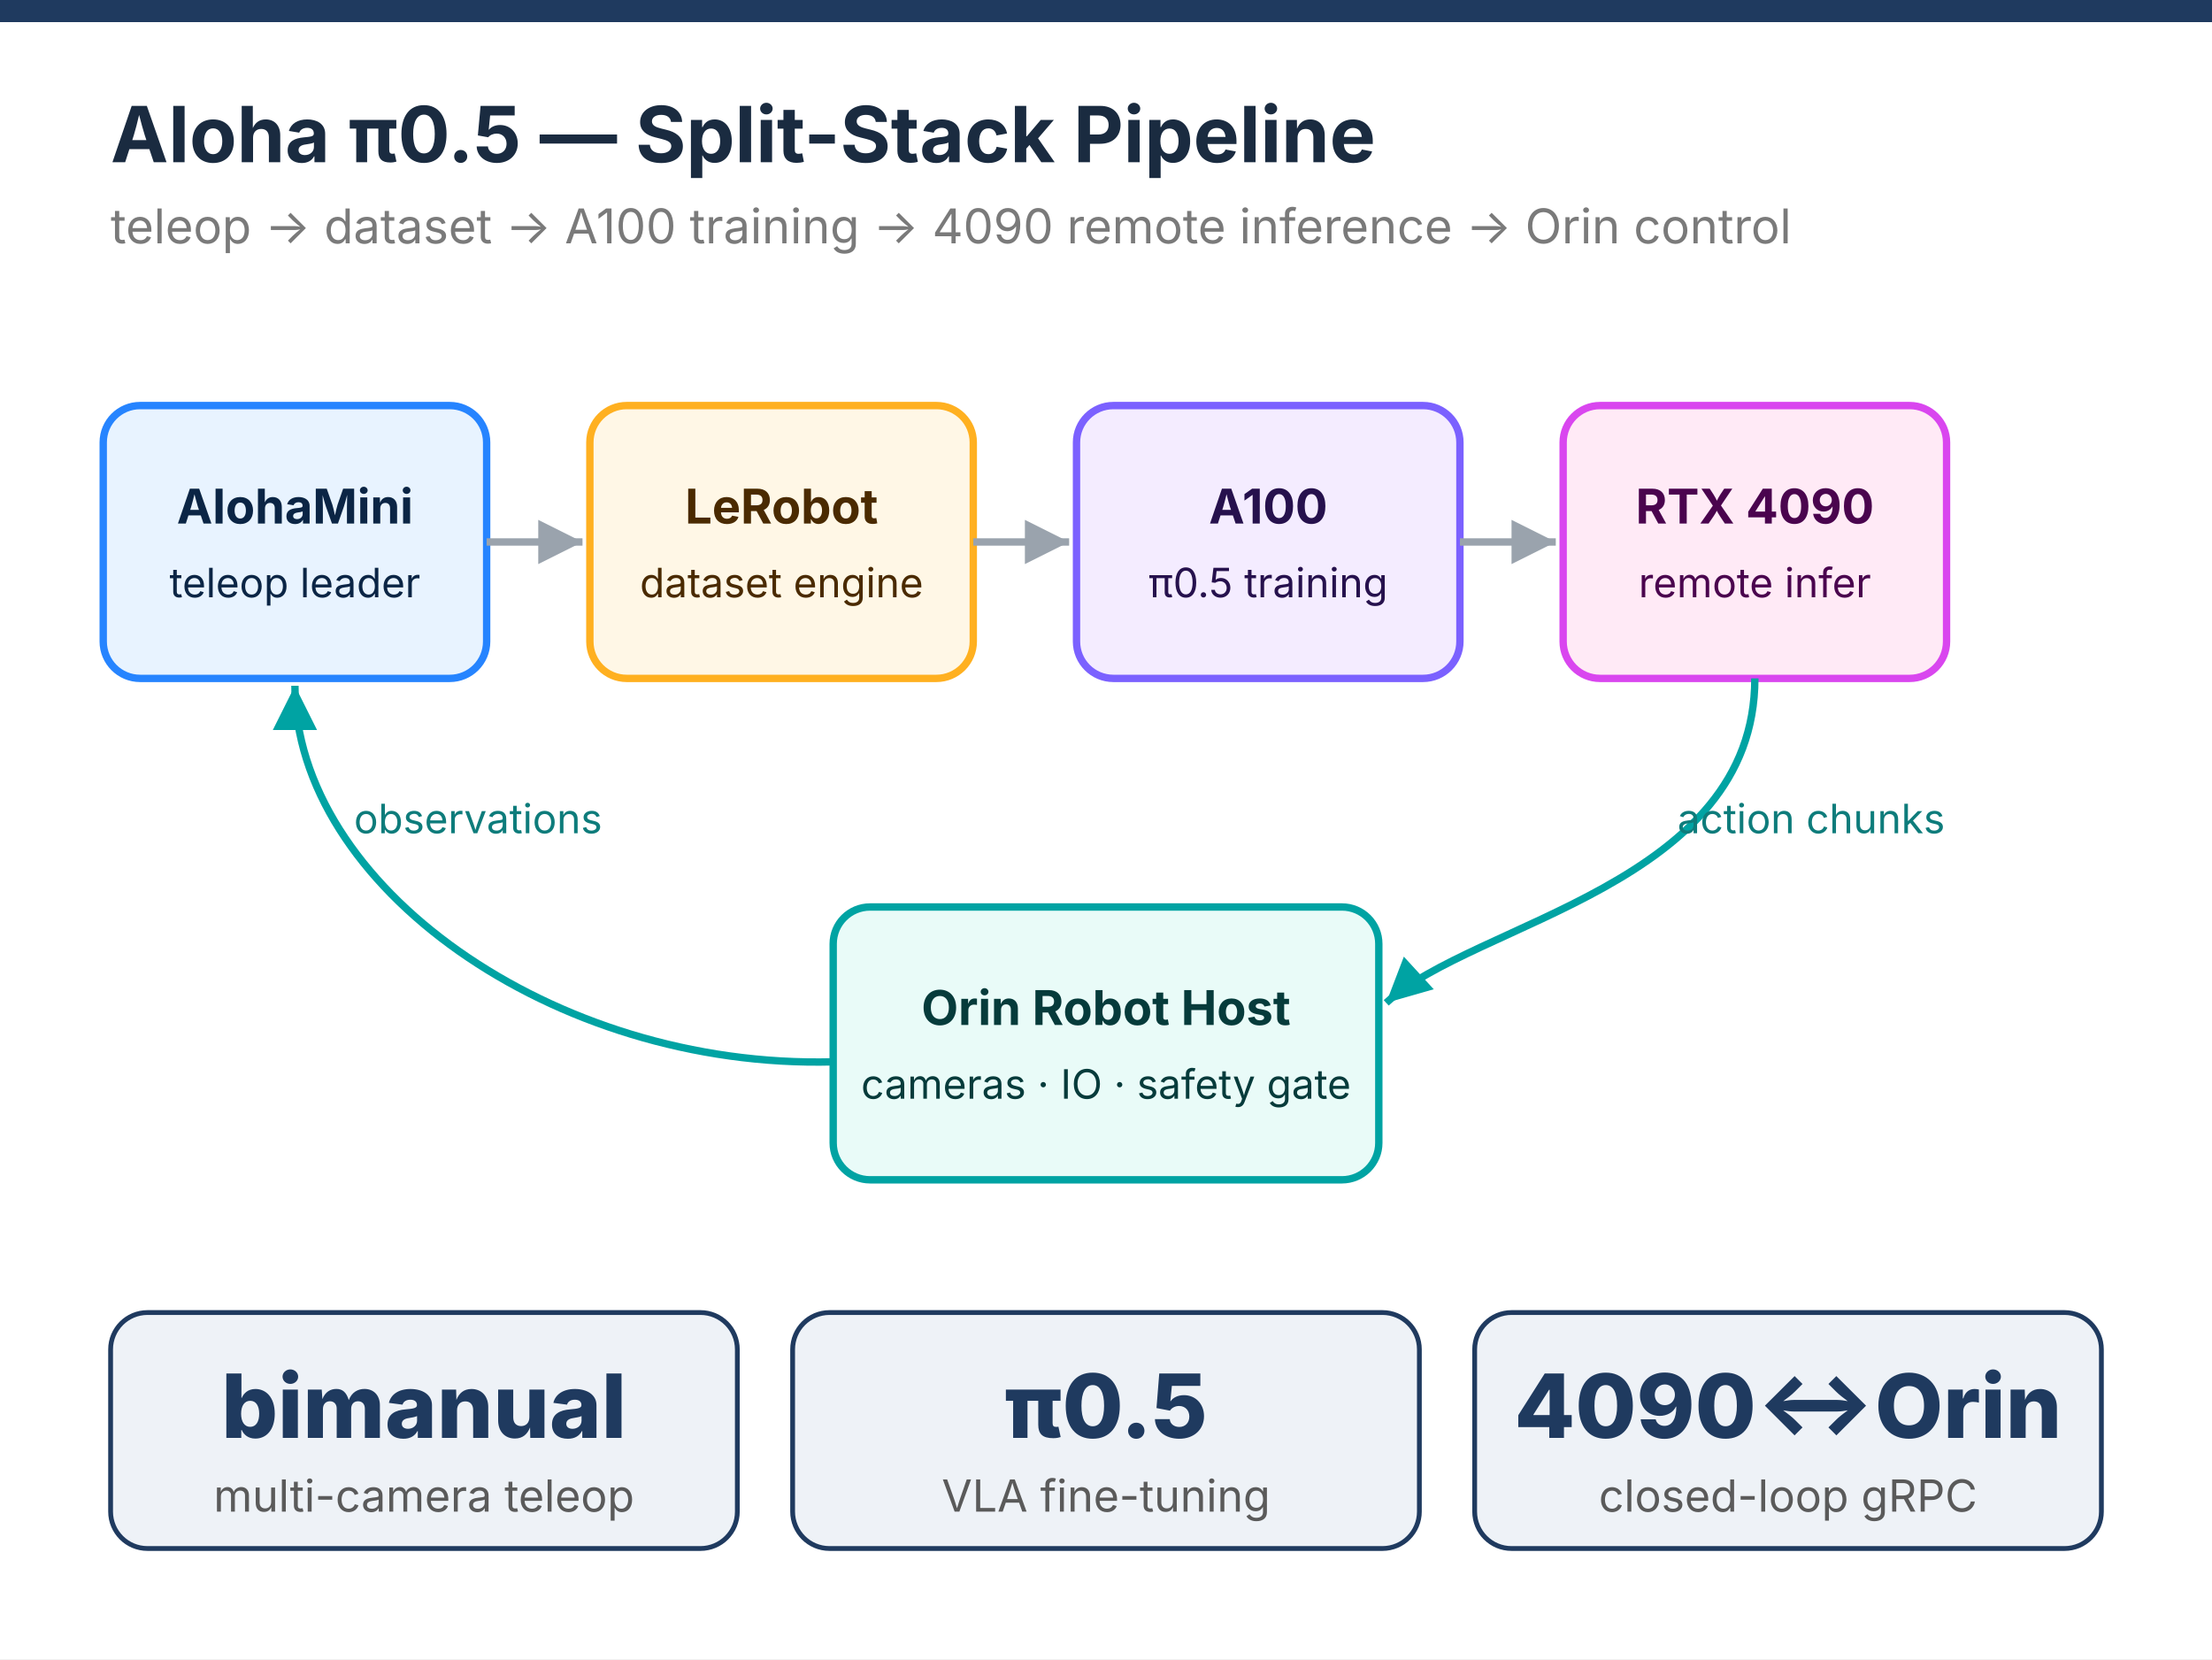
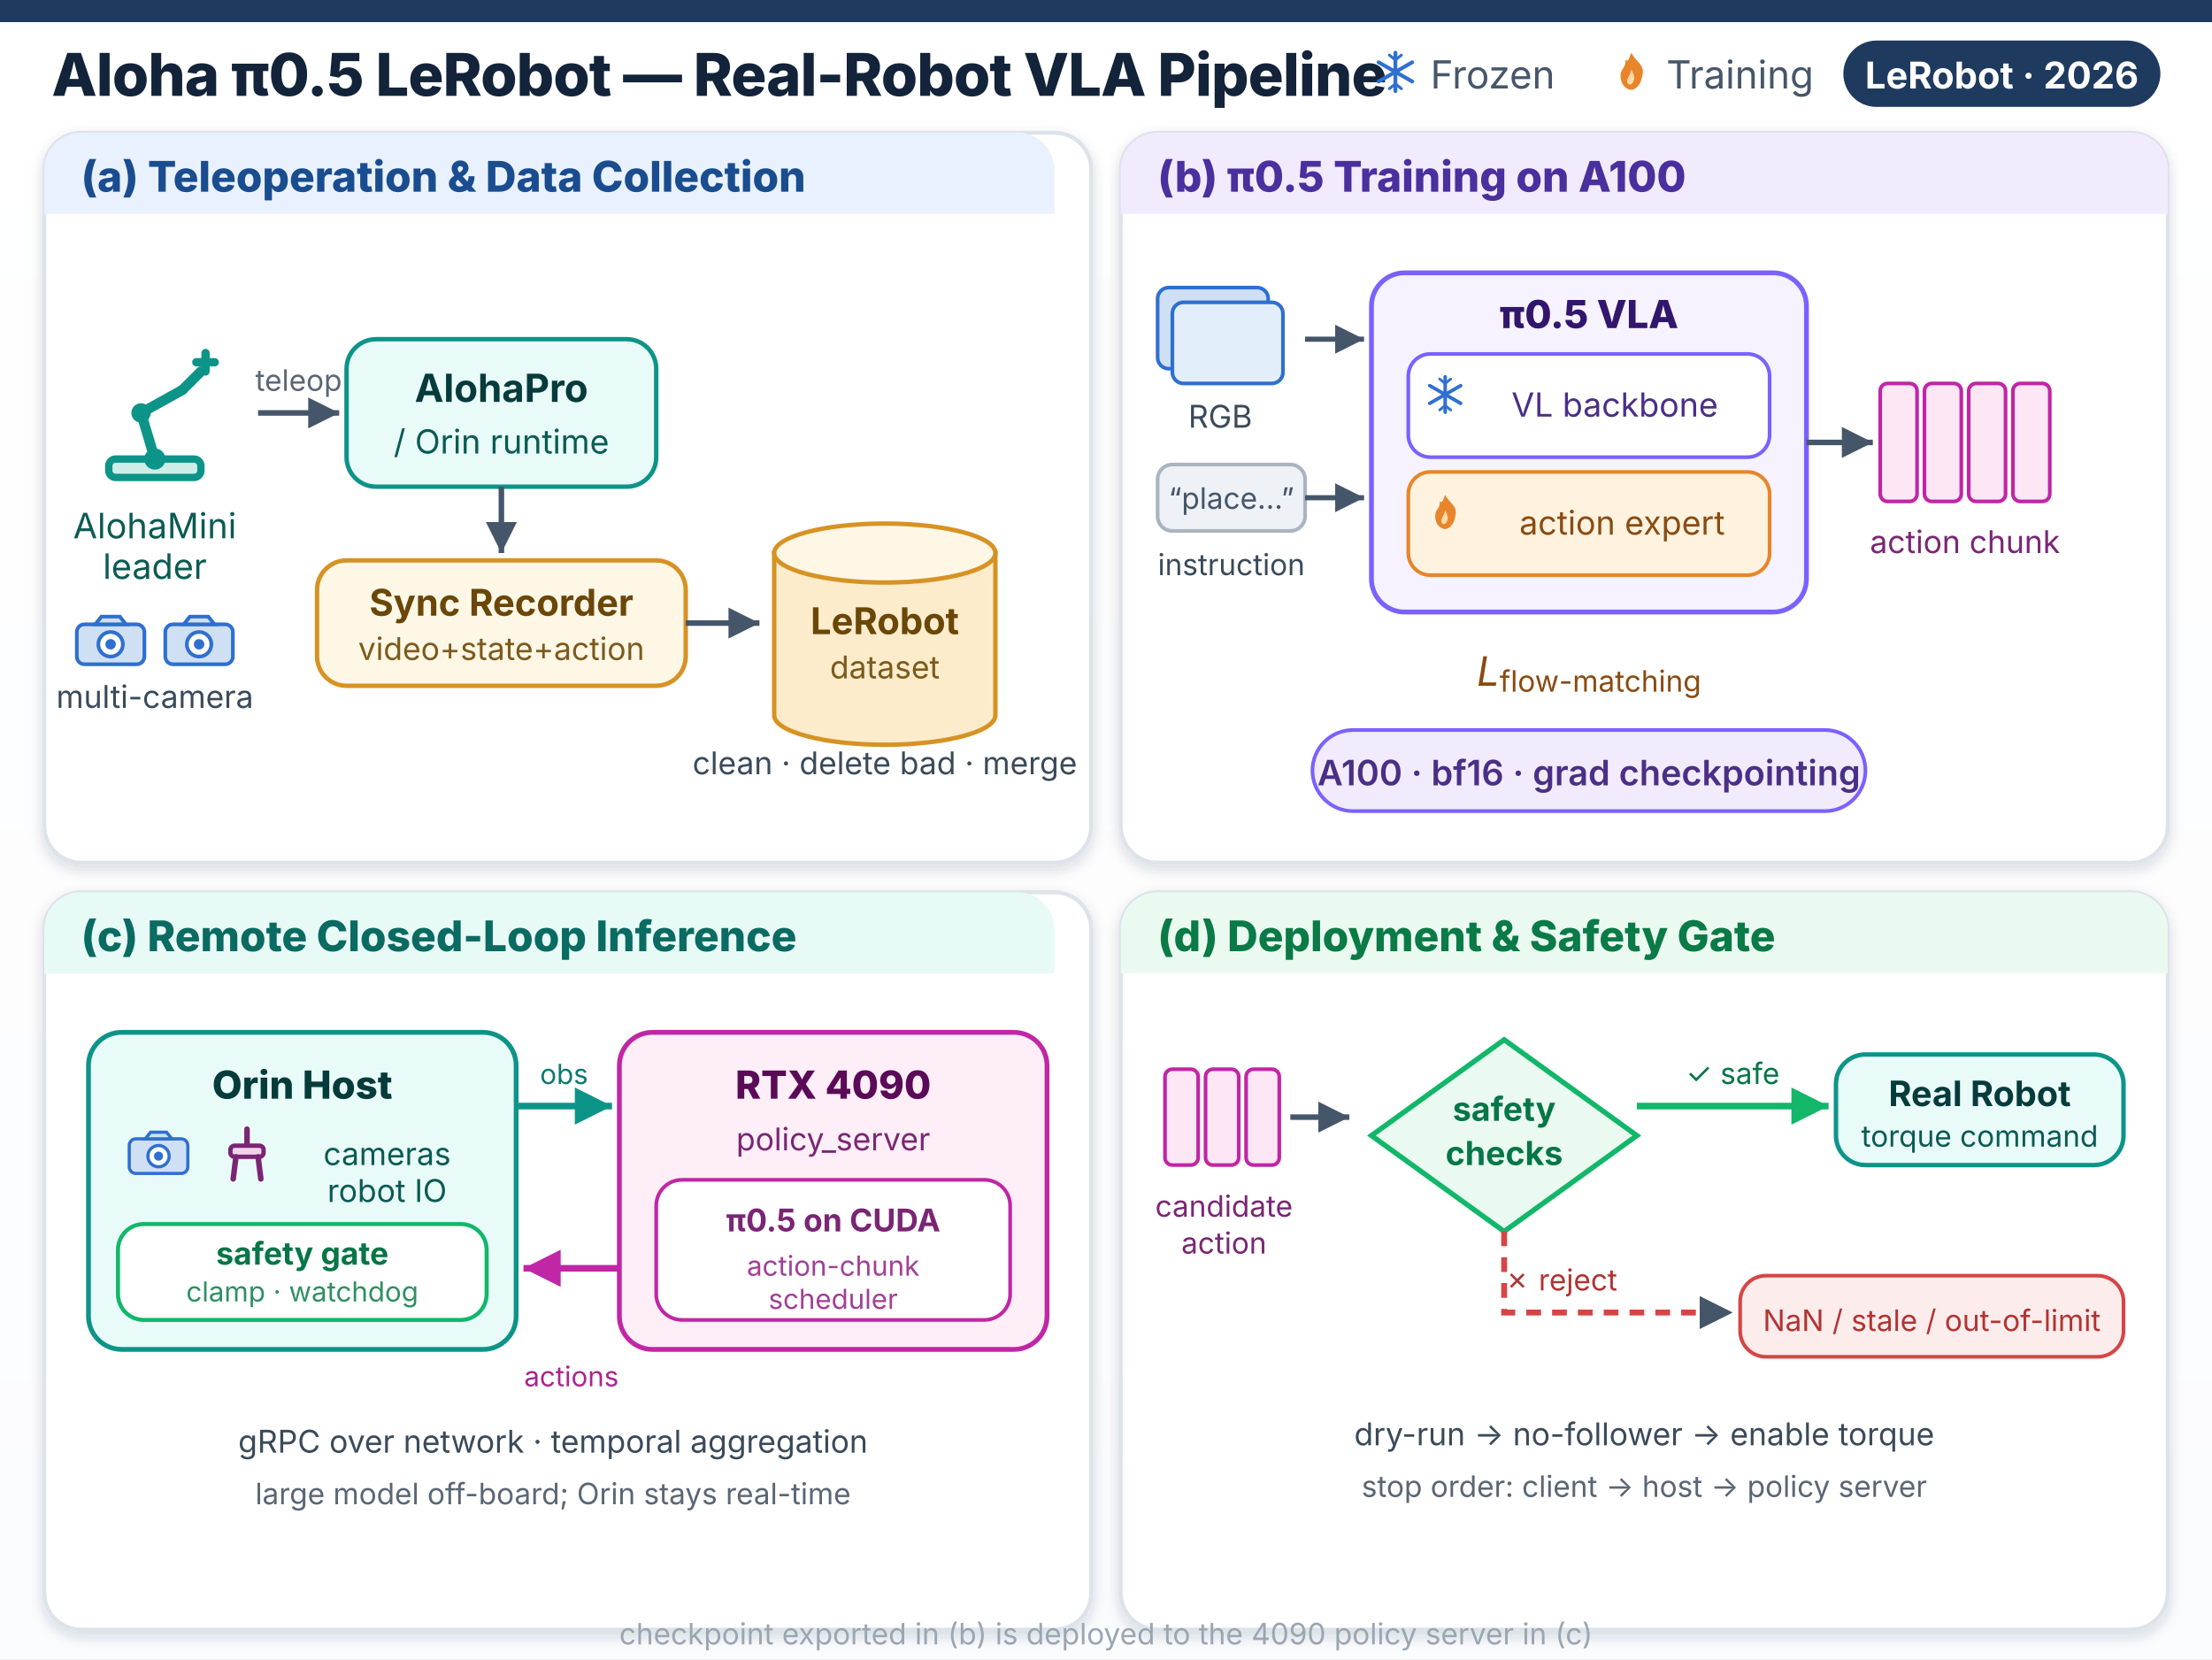
<svg xmlns="http://www.w3.org/2000/svg" viewBox="0 0 600 450" font-family="'Inter','Helvetica Neue',Arial,sans-serif">
-   <rect width="600" height="450" fill="#ffffff" />
+   <defs>
+     <linearGradient id="pg" x1="0" y1="0" x2="0" y2="1">
+       <stop offset="0" stop-color="#ffffff" />
+       <stop offset="1" stop-color="#fbfcfe" />
+     </linearGradient>
+     <filter id="ds" x="-40%" y="-40%" width="180%" height="180%">
+       <feDropShadow dx="0" dy="1.4" stdDeviation="1.8" flood-color="#1a2b40" flood-opacity="0.16" />
+     </filter>
+     <marker id="m" markerWidth="8" markerHeight="8" refX="5.6" refY="2.8" orient="auto">
+       <path d="M0,0 L5.6,2.8 L0,5.6 Z" fill="#46566a" />
+     </marker>
+     <marker id="mt" markerWidth="8" markerHeight="8" refX="5.6" refY="2.8" orient="auto">
+       <path d="M0,0 L5.6,2.8 L0,5.6 Z" fill="#0d9488" />
+     </marker>
+     <marker id="mp" markerWidth="8" markerHeight="8" refX="5.6" refY="2.8" orient="auto">
+       <path d="M0,0 L5.6,2.8 L0,5.6 Z" fill="#c026a6" />
+     </marker>
+     <marker id="mg" markerWidth="8" markerHeight="8" refX="5.6" refY="2.8" orient="auto">
+       <path d="M0,0 L5.6,2.8 L0,5.6 Z" fill="#12b76a" />
+     </marker>
+     <symbol id="frost" viewBox="0 0 20 20">
+       <g stroke="#2f6fd0" stroke-width="1.6" stroke-linecap="round">
+         <line x1="10" y1="2" x2="10" y2="18" />
+         <line x1="3" y1="6" x2="17" y2="14" />
+         <line x1="17" y1="6" x2="3" y2="14" />
+         <g stroke-width="1.2">
+           <line x1="10" y1="5" x2="7.5" y2="3" />
+           <line x1="10" y1="5" x2="12.5" y2="3" />
+           <line x1="10" y1="15" x2="7.5" y2="17" />
+           <line x1="10" y1="15" x2="12.5" y2="17" />
+         </g>
+       </g>
+     </symbol>
+     <symbol id="fire" viewBox="0 0 20 20">
+       <path d="M10 2 C12 6 16 7 14.5 12 C14 15.5 11.5 17.5 10 17.5 C8.5 17.5 5.5 16 5.5 11.5 C5.5 8.5 8 8 7.5 5 C9 6 9 4 10 2 Z" fill="#e8852a" />
+       <path d="M10 9 C11 11 11.5 12 11 13.5 C10.6 15 9.6 15.5 9 15.2 C8.2 14.8 8 13.8 8.6 12.5 C9 11.5 9.6 11 10 9 Z" fill="#ffd9a8" />
+     </symbol>
+     <symbol id="cam" viewBox="0 0 24 18">
+       <rect x="1" y="4" width="22" height="13" rx="2.5" fill="#cfe0f5" stroke="#2f6fd0" stroke-width="1.2" />
+       <path d="M7 4 L9 1.5 H15 L17 4 Z" fill="#cfe0f5" stroke="#2f6fd0" stroke-width="1.2" />
+       <circle cx="12" cy="10.5" r="4" fill="#ffffff" stroke="#2f6fd0" stroke-width="1.2" />
+       <circle cx="12" cy="10.5" r="1.7" fill="#2f6fd0" />
+     </symbol>
+     <symbol id="arm" viewBox="0 0 32 32">
+       <g stroke="#0d9488" stroke-width="2.2" fill="none" stroke-linecap="round" stroke-linejoin="round">
+         <rect x="6" y="26" width="20" height="4" rx="1.5" fill="#cdeee8" stroke-width="1.6" />
+         <path d="M16 26 L13 16 L22 11" />
+         <path d="M22 11 L26 7" />
+       </g>
+       <circle cx="16" cy="26" r="2.3" fill="#0d9488" />
+       <circle cx="13" cy="16" r="2.1" fill="#0d9488" />
+       <path d="M25 5 l4 0 m-2 -2 l0 4" stroke="#0d9488" stroke-width="1.8" stroke-linecap="round" />
+     </symbol>
+     <symbol id="grip" viewBox="0 0 24 24">
+       <g stroke="#7a2674" stroke-width="2" fill="none" stroke-linecap="round">
+         <line x1="12" y1="3" x2="12" y2="9" />
+         <rect x="6" y="9" width="12" height="4" rx="1.5" fill="#f3d4ea" stroke-width="1.6" />
+         <path d="M8 13 L7 21" />
+         <path d="M16 13 L17 21" />
+       </g>
+     </symbol>
+   </defs>
+   <rect width="600" height="450" fill="url(#pg)" />
  <rect x="0" y="0" width="600" height="6" fill="#1f3a5f" />
-   <text x="30" y="44" fill="#1a2b40" font-size="21" font-weight="700">Aloha π0.5 — Split-Stack Pipeline</text>
-   <text x="30" y="66" fill="#7a7a7a" font-size="13">teleop → dataset → A100 training → 4090 remote inference → Orin control</text>
-   <g font-size="13" text-anchor="middle">
-     <rect x="28" y="110" width="104" height="74" rx="10" fill="#e8f3ff" stroke="#2684ff" stroke-width="2" />
-     <text x="80" y="142" fill="#0b2545" font-weight="700">AlohaMini</text>
-     <text x="80" y="162" fill="#0b2545" font-size="11">teleop leader</text>
-     <rect x="160" y="110" width="104" height="74" rx="10" fill="#fff7e6" stroke="#ffb020" stroke-width="2" />
-     <text x="212" y="142" fill="#4a2a00" font-weight="700">LeRobot</text>
-     <text x="212" y="162" fill="#4a2a00" font-size="11">dataset engine</text>
-     <rect x="292" y="110" width="104" height="74" rx="10" fill="#f4ecff" stroke="#7b61ff" stroke-width="2" />
-     <text x="344" y="142" fill="#26114d" font-weight="700">A100</text>
-     <text x="344" y="162" fill="#26114d" font-size="11">π0.5 training</text>
-     <rect x="424" y="110" width="104" height="74" rx="10" fill="#ffeaf6" stroke="#d946ef" stroke-width="2" />
-     <text x="476" y="142" fill="#4a044e" font-weight="700">RTX 4090</text>
-     <text x="476" y="162" fill="#4a044e" font-size="11">remote infer</text>
+   <text x="14" y="26" fill="#12233a" font-size="16" font-weight="800" letter-spacing="-0.2">Aloha π0.5 LeRobot — Real-Robot VLA Pipeline</text>
+   <g>
+     <use href="#frost" x="372" y="13" width="13" height="13" />
+     <text x="388" y="24" fill="#46566a" font-size="10.5">Frozen</text>
+     <use href="#fire" x="436" y="13" width="13" height="13" />
+     <text x="452" y="24" fill="#46566a" font-size="10.5">Training</text>
  </g>
-   <g stroke="#9aa3ad" stroke-width="2" marker-end="url(#ah)">
-     <line x1="132" y1="147" x2="158" y2="147" />
-     <line x1="264" y1="147" x2="290" y2="147" />
-     <line x1="396" y1="147" x2="422" y2="147" />
+   <rect x="500" y="11" width="86" height="18" rx="9" fill="#1f3a5f" />
+   <text x="543" y="24" fill="#ffffff" font-size="10" font-weight="700" text-anchor="middle">LeRobot · 2026</text>
+   <g filter="url(#ds)">
+     <rect x="12" y="36" width="284" height="198" rx="10" fill="#ffffff" stroke="#dde3ea" stroke-width="1.1" />
  </g>
-   <defs>
-     <marker id="ah" markerWidth="8" markerHeight="8" refX="6" refY="3" orient="auto">
-       <path d="M0,0 L6,3 L0,6 Z" fill="#9aa3ad" />
-     </marker>
-     <marker id="ah2" markerWidth="9" markerHeight="9" refX="6" refY="3" orient="auto">
-       <path d="M0,0 L6,3 L0,6 Z" fill="#00a3a3" />
-     </marker>
-   </defs>
-   <rect x="226" y="246" width="148" height="74" rx="10" fill="#e9fbf8" stroke="#00a3a3" stroke-width="2" />
-   <text x="300" y="278" fill="#063b3b" font-size="13" font-weight="700" text-anchor="middle">Orin Robot Host</text>
-   <text x="300" y="298" fill="#063b3b" font-size="11" text-anchor="middle">cameras · IO · safety gate</text>
-   <g stroke="#00a3a3" stroke-width="2" marker-end="url(#ah2)">
-     <path d="M476,184 C476,240 400,250 376,272" fill="none" />
-     <path d="M226,288 C150,290 80,240 80,186" fill="none" />
+   <path d="M12 46 a10 10 0 0 1 10 -10 H276 a10 10 0 0 1 10 10 V58 H12 Z" fill="#e8f1fd" />
+   <text x="22" y="52" fill="#1a4d8f" font-size="11.5" font-weight="800">(a) Teleoperation &amp; Data Collection</text>
+   <use href="#arm" x="22" y="92" width="40" height="40" />
+   <text x="42" y="146" fill="#0a5b53" font-size="9.5" text-anchor="middle">AlohaMini</text>
+   <text x="42" y="157" fill="#0a5b53" font-size="9.5" text-anchor="middle">leader</text>
+   <use href="#cam" x="20" y="166" width="20" height="15" />
+   <use href="#cam" x="44" y="166" width="20" height="15" />
+   <text x="42" y="192" fill="#3a4a5a" font-size="8.5" text-anchor="middle">multi-camera</text>
+   <line x1="70" y1="112" x2="92" y2="112" stroke="#46566a" stroke-width="1.5" marker-end="url(#m)" />
+   <text x="81" y="106" fill="#5a6675" font-size="8" text-anchor="middle">teleop</text>
+   <rect x="94" y="92" width="84" height="40" rx="8" fill="#e9fbf8" stroke="#0d9488" stroke-width="1.2" />
+   <text x="136" y="109" fill="#063b3b" font-size="10.5" font-weight="700" text-anchor="middle">AlohaPro</text>
+   <text x="136" y="123" fill="#0a5b53" font-size="9" text-anchor="middle">/ Orin runtime</text>
+   <line x1="136" y1="132" x2="136" y2="150" stroke="#46566a" stroke-width="1.5" marker-end="url(#m)" />
+   <rect x="86" y="152" width="100" height="34" rx="8" fill="#fff7e6" stroke="#d79224" stroke-width="1.2" />
+   <text x="136" y="167" fill="#6a4708" font-size="10" font-weight="700" text-anchor="middle">Sync Recorder</text>
+   <text x="136" y="179" fill="#7c5a1c" font-size="8.5" text-anchor="middle">video+state+action</text>
+   <line x1="186" y1="169" x2="206" y2="169" stroke="#46566a" stroke-width="1.5" marker-end="url(#m)" />
+   <g>
+     <path d="M210 150 h60 v44 a30 8 0 0 1 -60 0 Z" fill="#fdeccb" stroke="#d79224" stroke-width="1.2" />
+     <ellipse cx="240" cy="150" rx="30" ry="8" fill="#fff7e6" stroke="#d79224" stroke-width="1.2" />
+     <text x="240" y="172" fill="#6a4708" font-size="10" font-weight="700" text-anchor="middle">LeRobot</text>
+     <text x="240" y="184" fill="#7c5a1c" font-size="8.5" text-anchor="middle">dataset</text>
  </g>
-   <text x="455" y="226" fill="#0e7c7b" font-size="11">action chunks</text>
-   <text x="96" y="226" fill="#0e7c7b" font-size="11" text-anchor="start">observations</text>
+   <text x="240" y="210" fill="#3a4a5a" font-size="8.5" text-anchor="middle">clean · delete bad · merge</text>
+   <g filter="url(#ds)">
+     <rect x="304" y="36" width="284" height="198" rx="10" fill="#ffffff" stroke="#dde3ea" stroke-width="1.1" />
+   </g>
+   <path d="M304 46 a10 10 0 0 1 10 -10 H578 a10 10 0 0 1 10 10 V58 H304 Z" fill="#f1ebfd" />
+   <text x="314" y="52" fill="#4a2f9e" font-size="11.5" font-weight="800">(b) π0.5 Training on A100</text>
  <g>
-     <rect x="30" y="356" width="170" height="64" rx="10" fill="#eef2f7" stroke="#1f3a5f" stroke-width="1.3" />
-     <rect x="215" y="356" width="170" height="64" rx="10" fill="#eef2f7" stroke="#1f3a5f" stroke-width="1.3" />
-     <rect x="400" y="356" width="170" height="64" rx="10" fill="#eef2f7" stroke="#1f3a5f" stroke-width="1.3" />
+     <rect x="314" y="78" width="30" height="22" rx="3" fill="#cfe0f5" stroke="#2f6fd0" stroke-width="1" />
+     <rect x="318" y="82" width="30" height="22" rx="3" fill="#e3eefb" stroke="#2f6fd0" stroke-width="1" />
  </g>
-   <text x="115" y="390" fill="#1f3a5f" font-size="24" font-weight="800" text-anchor="middle">bimanual</text>
-   <text x="115" y="410" fill="#5a5a5a" font-size="12" text-anchor="middle">multi-camera teleop</text>
-   <text x="300" y="390" fill="#1f3a5f" font-size="24" font-weight="800" text-anchor="middle">π0.5</text>
-   <text x="300" y="410" fill="#5a5a5a" font-size="12" text-anchor="middle">VLA fine-tuning</text>
-   <text x="485" y="390" fill="#1f3a5f" font-size="24" font-weight="800" text-anchor="middle">4090↔Orin</text>
-   <text x="485" y="410" fill="#5a5a5a" font-size="12" text-anchor="middle">closed-loop gRPC</text>
+   <text x="331" y="116" fill="#3a4a5a" font-size="8.5" text-anchor="middle">RGB</text>
+   <rect x="314" y="126" width="40" height="18" rx="4" fill="#eef1f5" stroke="#aab4c0" stroke-width="1" />
+   <text x="334" y="138" fill="#46566a" font-size="8" text-anchor="middle">“place…”</text>
+   <text x="334" y="156" fill="#3a4a5a" font-size="8" text-anchor="middle">instruction</text>
+   <rect x="372" y="74" width="118" height="92" rx="9" fill="#f6f2ff" stroke="#7b61ff" stroke-width="1.3" />
+   <text x="431" y="89" fill="#31166c" font-size="10.5" font-weight="800" text-anchor="middle">π0.5 VLA</text>
+   <rect x="382" y="96" width="98" height="28" rx="6" fill="#ffffff" stroke="#7b61ff" stroke-width="1" />
+   <use href="#frost" x="386" y="101" width="12" height="12" />
+   <text x="438" y="113" fill="#4a2f86" font-size="9" text-anchor="middle">VL backbone</text>
+   <rect x="382" y="128" width="98" height="28" rx="6" fill="#fff3e0" stroke="#e8852a" stroke-width="1" />
+   <use href="#fire" x="386" y="133" width="12" height="12" />
+   <text x="440" y="145" fill="#8a4b12" font-size="9" text-anchor="middle">action expert</text>
+   <line x1="354" y1="92" x2="370" y2="92" stroke="#46566a" stroke-width="1.4" marker-end="url(#m)" />
+   <line x1="354" y1="135" x2="370" y2="135" stroke="#46566a" stroke-width="1.4" marker-end="url(#m)" />
+   <line x1="490" y1="120" x2="508" y2="120" stroke="#46566a" stroke-width="1.5" marker-end="url(#m)" />
+   <g fill="#fde7f4" stroke="#c026a6" stroke-width="1">
+     <rect x="510" y="104" width="10" height="32" rx="2" />
+     <rect x="522" y="104" width="10" height="32" rx="2" />
+     <rect x="534" y="104" width="10" height="32" rx="2" />
+     <rect x="546" y="104" width="10" height="32" rx="2" />
+   </g>
+   <text x="533" y="150" fill="#7a2674" font-size="8.5" text-anchor="middle">action chunk</text>
+   <text x="431" y="186" fill="#8a4b12" font-size="11" text-anchor="middle" font-style="italic">L<tspan baseline-shift="sub" font-size="8" font-style="normal">flow-matching</tspan>
+   </text>
+   <rect x="356" y="198" width="150" height="22" rx="11" fill="#f1ebfd" stroke="#7b61ff" stroke-width="1" />
+   <text x="431" y="213" fill="#4a2f86" font-size="9.5" font-weight="600" text-anchor="middle">A100 · bf16 · grad checkpointing</text>
+   <g filter="url(#ds)">
+     <rect x="12" y="242" width="284" height="200" rx="10" fill="#ffffff" stroke="#dde3ea" stroke-width="1.1" />
+   </g>
+   <path d="M12 252 a10 10 0 0 1 10 -10 H276 a10 10 0 0 1 10 10 V264 H12 Z" fill="#e7faf5" />
+   <text x="22" y="258" fill="#0a6b62" font-size="11.5" font-weight="800">(c) Remote Closed-Loop Inference</text>
+   <rect x="24" y="280" width="116" height="86" rx="9" fill="#e9fbf8" stroke="#0d9488" stroke-width="1.3" />
+   <text x="82" y="298" fill="#063b3b" font-size="10.5" font-weight="800" text-anchor="middle">Orin Host</text>
+   <use href="#cam" x="34" y="306" width="18" height="13" />
+   <use href="#grip" x="58" y="304" width="18" height="18" />
+   <text x="105" y="316" fill="#0a5b53" font-size="8.5" text-anchor="middle">cameras</text>
+   <text x="105" y="326" fill="#0a5b53" font-size="8.5" text-anchor="middle">robot IO</text>
+   <rect x="32" y="332" width="100" height="26" rx="7" fill="#ffffff" stroke="#12b76a" stroke-width="1.1" />
+   <text x="82" y="343" fill="#067647" font-size="8.5" font-weight="700" text-anchor="middle">safety gate</text>
+   <text x="82" y="353" fill="#2f8f63" font-size="7.5" text-anchor="middle">clamp · watchdog</text>
+   <rect x="168" y="280" width="116" height="86" rx="9" fill="#fdeef8" stroke="#c026a6" stroke-width="1.3" />
+   <text x="226" y="298" fill="#5b0a57" font-size="10.5" font-weight="800" text-anchor="middle">RTX 4090</text>
+   <text x="226" y="312" fill="#7a2674" font-size="8.5" text-anchor="middle">policy_server</text>
+   <rect x="178" y="320" width="96" height="38" rx="7" fill="#ffffff" stroke="#c026a6" stroke-width="1" />
+   <text x="226" y="334" fill="#7a2674" font-size="8.5" font-weight="700" text-anchor="middle">π0.5 on CUDA</text>
+   <text x="226" y="346" fill="#a23f96" font-size="7.5" text-anchor="middle">action-chunk</text>
+   <text x="226" y="355" fill="#a23f96" font-size="7.5" text-anchor="middle">scheduler</text>
+   <path d="M140 300 H166" stroke="#0d9488" stroke-width="1.8" fill="none" marker-end="url(#mt)" />
+   <text x="153" y="294" fill="#0c7a70" font-size="7.5" text-anchor="middle">obs</text>
+   <path d="M168 344 H142" stroke="#c026a6" stroke-width="1.8" fill="none" marker-end="url(#mp)" />
+   <text x="155" y="376" fill="#a8268f" font-size="7.5" text-anchor="middle">actions</text>
+   <text x="150" y="394" fill="#3a4a5a" font-size="8.5" text-anchor="middle">gRPC over network · temporal aggregation</text>
+   <text x="150" y="408" fill="#5a6675" font-size="8" text-anchor="middle">large model off-board; Orin stays real-time</text>
+   <g filter="url(#ds)">
+     <rect x="304" y="242" width="284" height="200" rx="10" fill="#ffffff" stroke="#dde3ea" stroke-width="1.1" />
+   </g>
+   <path d="M304 252 a10 10 0 0 1 10 -10 H578 a10 10 0 0 1 10 10 V264 H304 Z" fill="#eafaf0" />
+   <text x="314" y="258" fill="#0a7a47" font-size="11.5" font-weight="800">(d) Deployment &amp; Safety Gate</text>
+   <g fill="#fde7f4" stroke="#c026a6" stroke-width="1">
+     <rect x="316" y="290" width="9" height="26" rx="2" />
+     <rect x="327" y="290" width="9" height="26" rx="2" />
+     <rect x="338" y="290" width="9" height="26" rx="2" />
+   </g>
+   <text x="332" y="330" fill="#7a2674" font-size="8" text-anchor="middle">candidate</text>
+   <text x="332" y="340" fill="#7a2674" font-size="8" text-anchor="middle">action</text>
+   <line x1="350" y1="303" x2="366" y2="303" stroke="#46566a" stroke-width="1.5" marker-end="url(#m)" />
+   <path d="M408 282 L444 308 L408 334 L372 308 Z" fill="#eafaf0" stroke="#12b76a" stroke-width="1.4" />
+   <text x="408" y="304" fill="#067647" font-size="9" font-weight="700" text-anchor="middle">safety</text>
+   <text x="408" y="316" fill="#067647" font-size="9" font-weight="700" text-anchor="middle">checks</text>
+   <path d="M444 300 H496" stroke="#12b76a" stroke-width="1.8" fill="none" marker-end="url(#mg)" />
+   <text x="470" y="294" fill="#067647" font-size="8" text-anchor="middle">✓ safe</text>
+   <rect x="498" y="286" width="78" height="30" rx="8" fill="#e9fbf8" stroke="#0d9488" stroke-width="1.2" />
+   <text x="537" y="300" fill="#063b3b" font-size="9.5" font-weight="700" text-anchor="middle">Real Robot</text>
+   <text x="537" y="311" fill="#0a5b53" font-size="8" text-anchor="middle">torque command</text>
+   <path d="M408 334 V356 H470" stroke="#d64545" stroke-width="1.6" fill="none" stroke-dasharray="4 3" marker-end="url(#m)" />
+   <text x="408" y="350" fill="#b23333" font-size="8">✗ reject</text>
+   <rect x="472" y="346" width="104" height="22" rx="7" fill="#fdecec" stroke="#d64545" stroke-width="1" />
+   <text x="524" y="361" fill="#b23333" font-size="8" text-anchor="middle">NaN / stale / out-of-limit</text>
+   <text x="446" y="392" fill="#3a4a5a" font-size="8.5" text-anchor="middle">dry-run → no-follower → enable torque</text>
+   <text x="446" y="406" fill="#5a6675" font-size="8" text-anchor="middle">stop order: client → host → policy server</text>
+   <text x="300" y="446" fill="#9aa6b2" font-size="8" text-anchor="middle">checkpoint exported in (b) is deployed to the 4090 policy server in (c)</text>
</svg>
